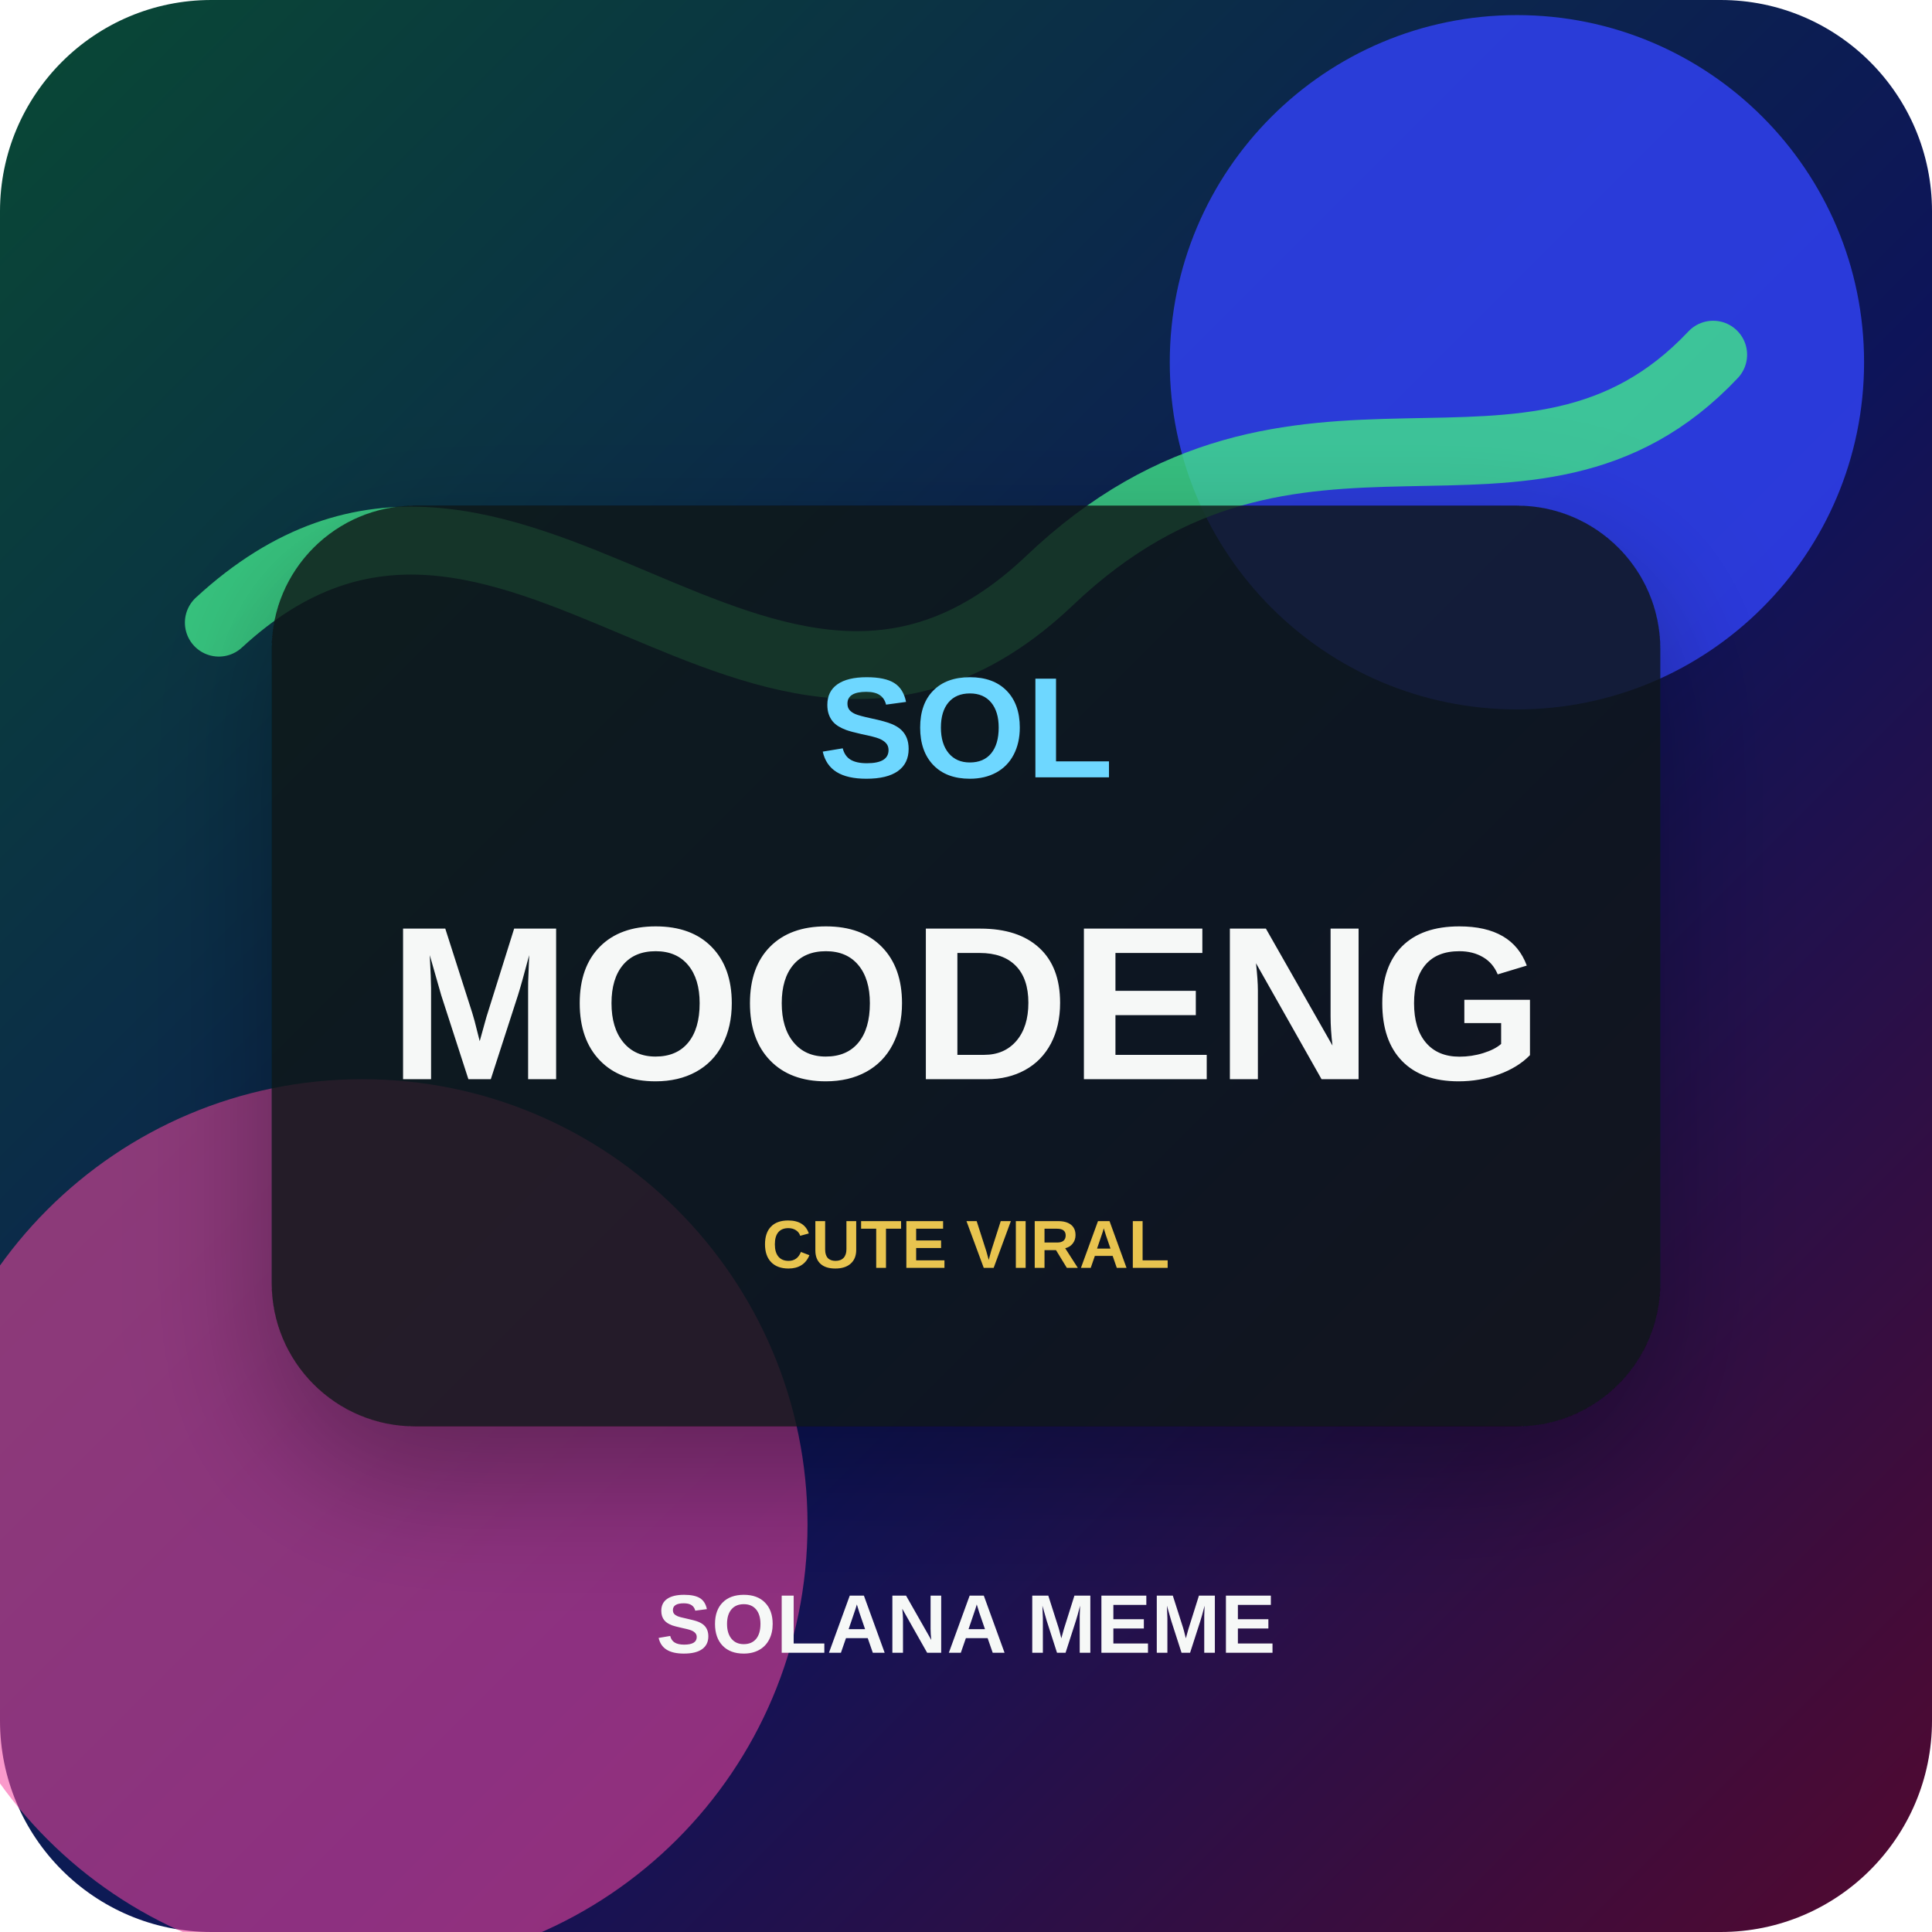
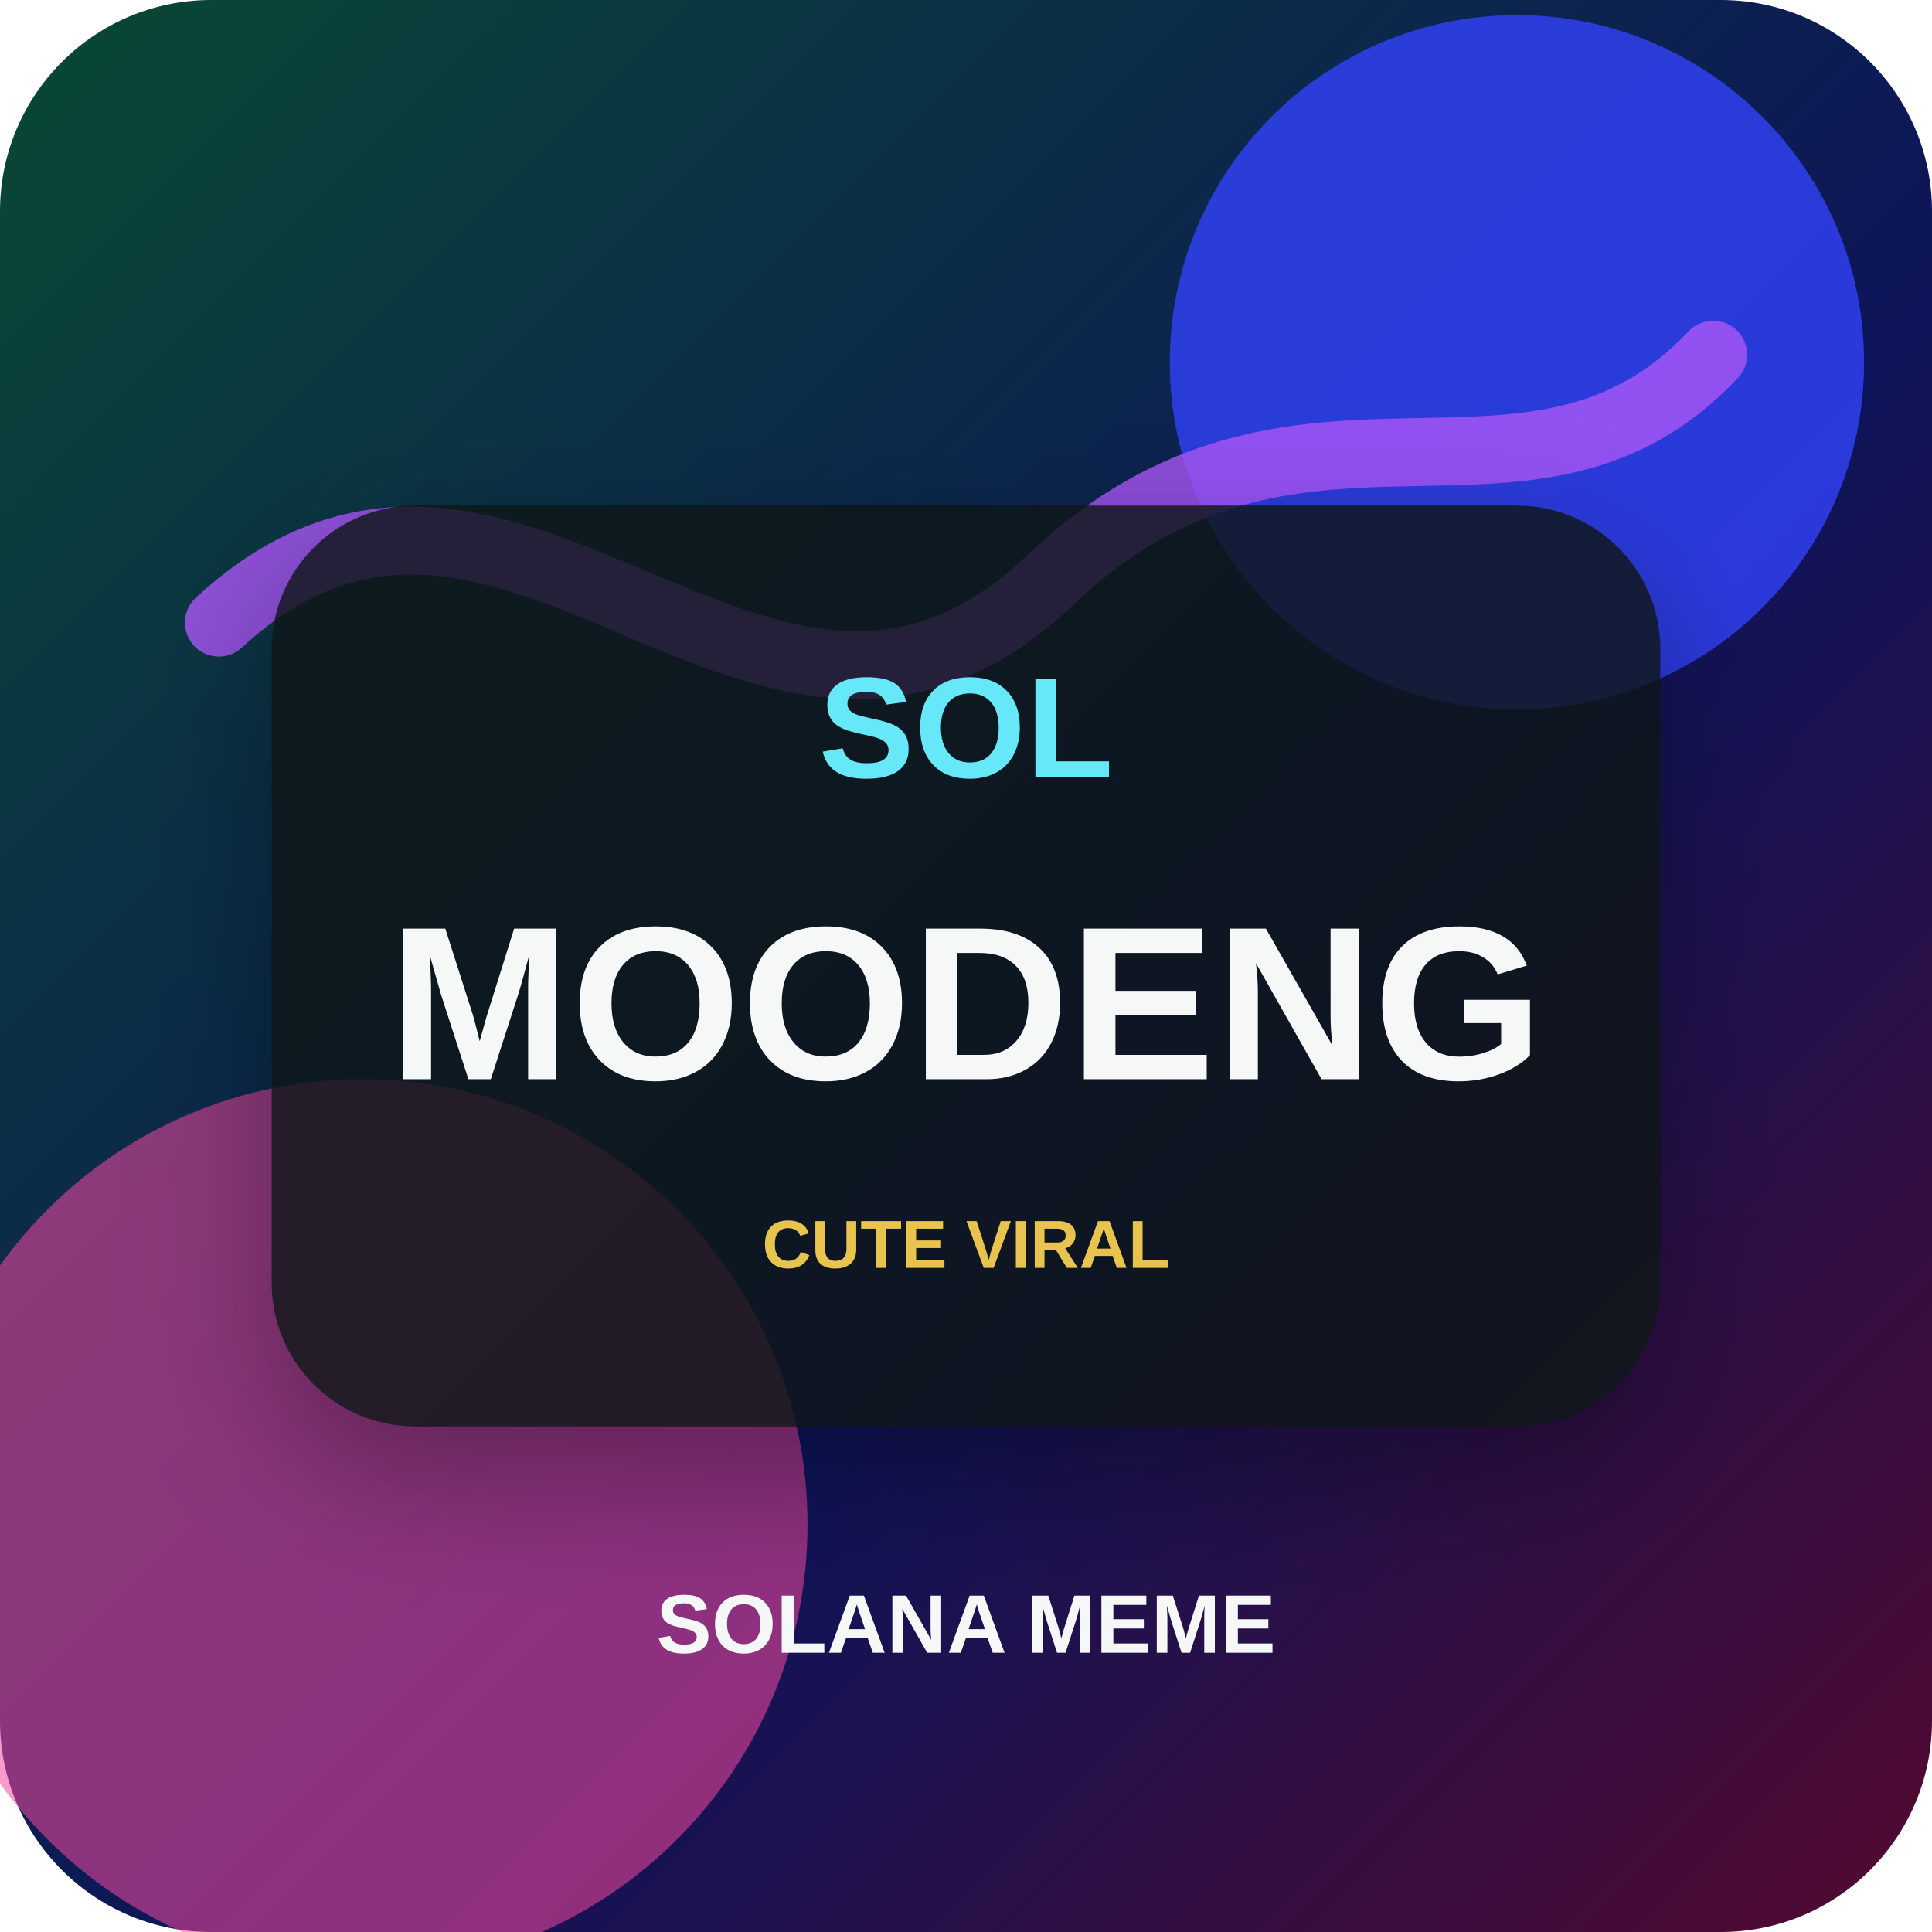
<svg xmlns="http://www.w3.org/2000/svg" viewBox="0 0 512 512" role="img" aria-label="Moo Deng token art">
  <defs>
    <linearGradient id="bg" x1="0" y1="0" x2="1" y2="1">
      <stop offset="0" stop-color="hsl(161 78% 16%)" />
      <stop offset="0.58" stop-color="hsl(235 74% 20%)" />
      <stop offset="1" stop-color="hsl(329 80% 18%)" />
    </linearGradient>
    <filter id="shadow" x="-20%" y="-20%" width="140%" height="140%">
      <feDropShadow dx="0" dy="14" stdDeviation="18" flood-color="#000" flood-opacity=".38" />
    </filter>
  </defs>
  <rect width="512" height="512" rx="56" fill="url(#bg)" />
  <circle cx="402" cy="96" r="92" fill="hsl(235 92% 58%)" opacity=".82" />
  <circle cx="96" cy="404" r="118" fill="hsl(329 90% 62%)" opacity=".55" />
-   <path d="M58 165 C135 94 202 226 278 154 C344 91 405 146 454 94" fill="none" stroke="#41e28b" stroke-width="18" stroke-linecap="round" opacity=".82" />
+   <path d="M58 165 C135 94 202 226 278 154 C344 91 405 146 454 94" fill="none" stroke="#a855f7" stroke-width="18" stroke-linecap="round" opacity=".82" />
  <rect x="72" y="134" width="368" height="244" rx="38" fill="#0f1412" opacity=".82" filter="url(#shadow)" />
-   <text x="256" y="206" text-anchor="middle" font-family="Arial, Helvetica, sans-serif" font-size="38" font-weight="900" fill="#6ed7ff">SOL</text>
+   <text x="256" y="206" text-anchor="middle" font-family="Arial, Helvetica, sans-serif" font-size="38" font-weight="900" fill="#67e8f9">SOL</text>
  <text x="256" y="286" text-anchor="middle" font-family="Arial, Helvetica, sans-serif" font-size="58" font-weight="900" fill="#f6f8f7">MOODENG</text>
  <text x="256" y="336" text-anchor="middle" font-family="Arial, Helvetica, sans-serif" font-size="18" font-weight="800" fill="#e8c44f">CUTE VIRAL</text>
  <text x="256" y="438" text-anchor="middle" font-family="Arial, Helvetica, sans-serif" font-size="22" font-weight="900" fill="#f6f8f7">SOLANA MEME</text>
</svg>
